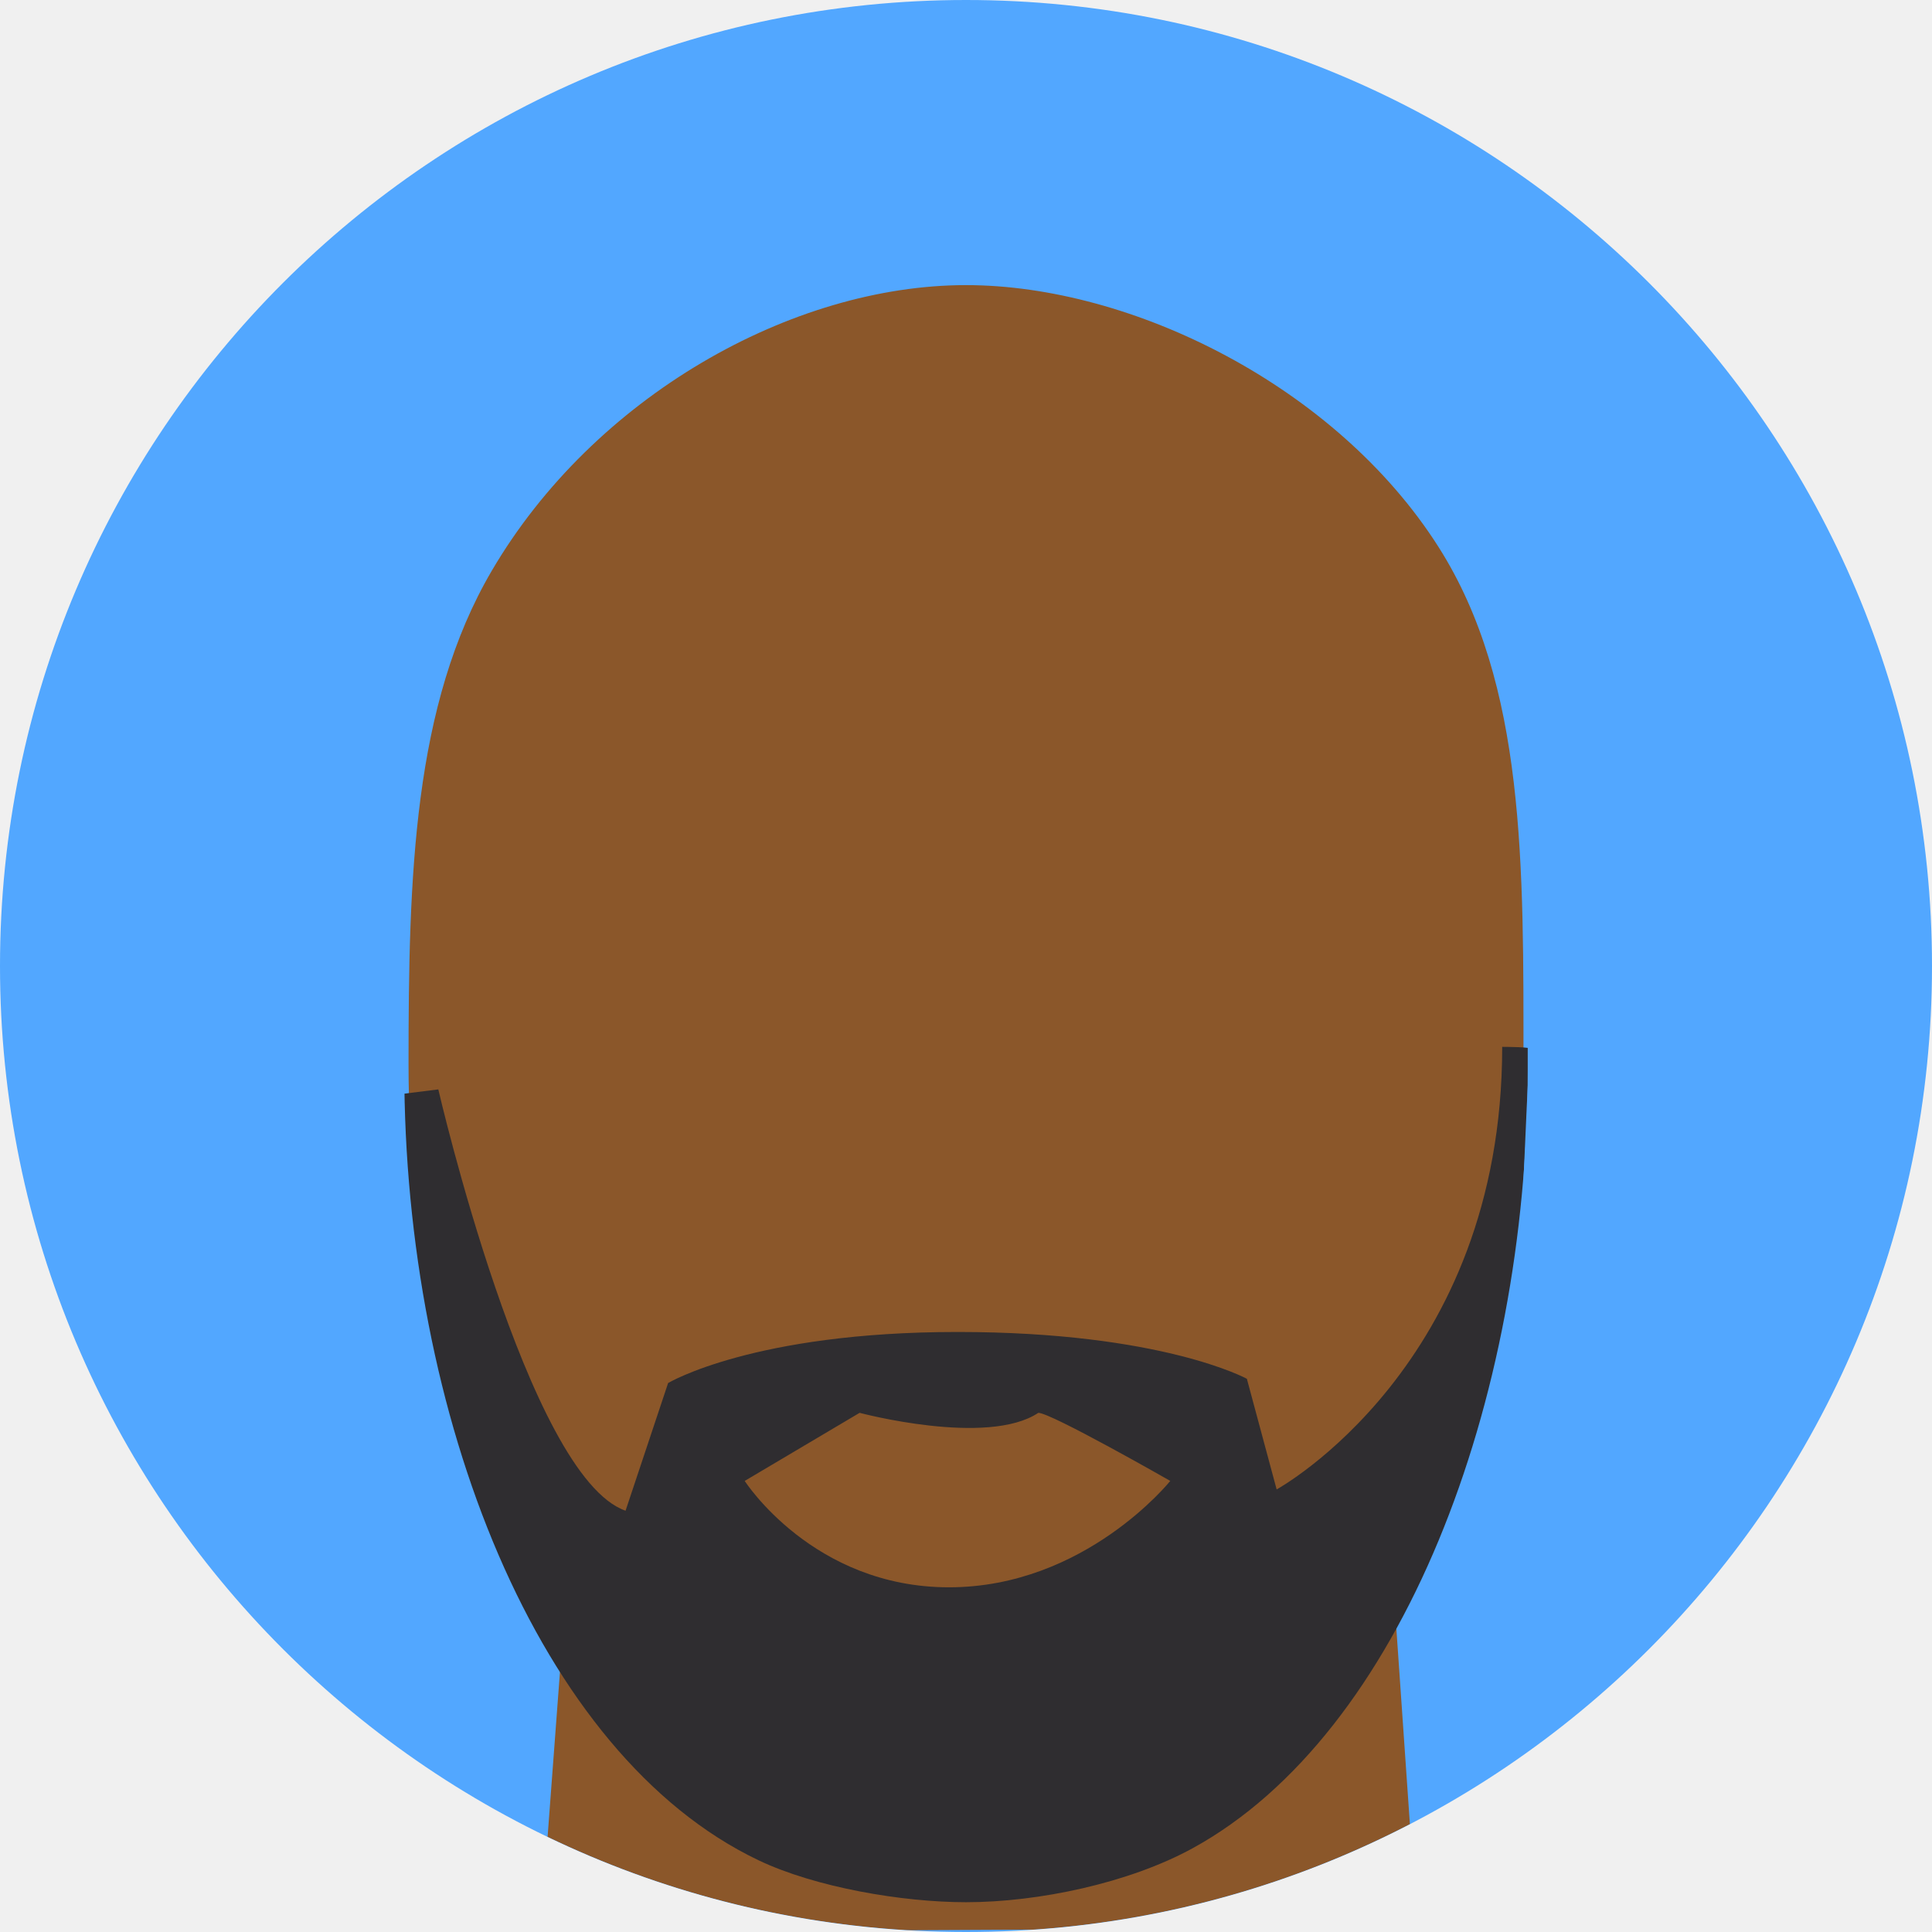
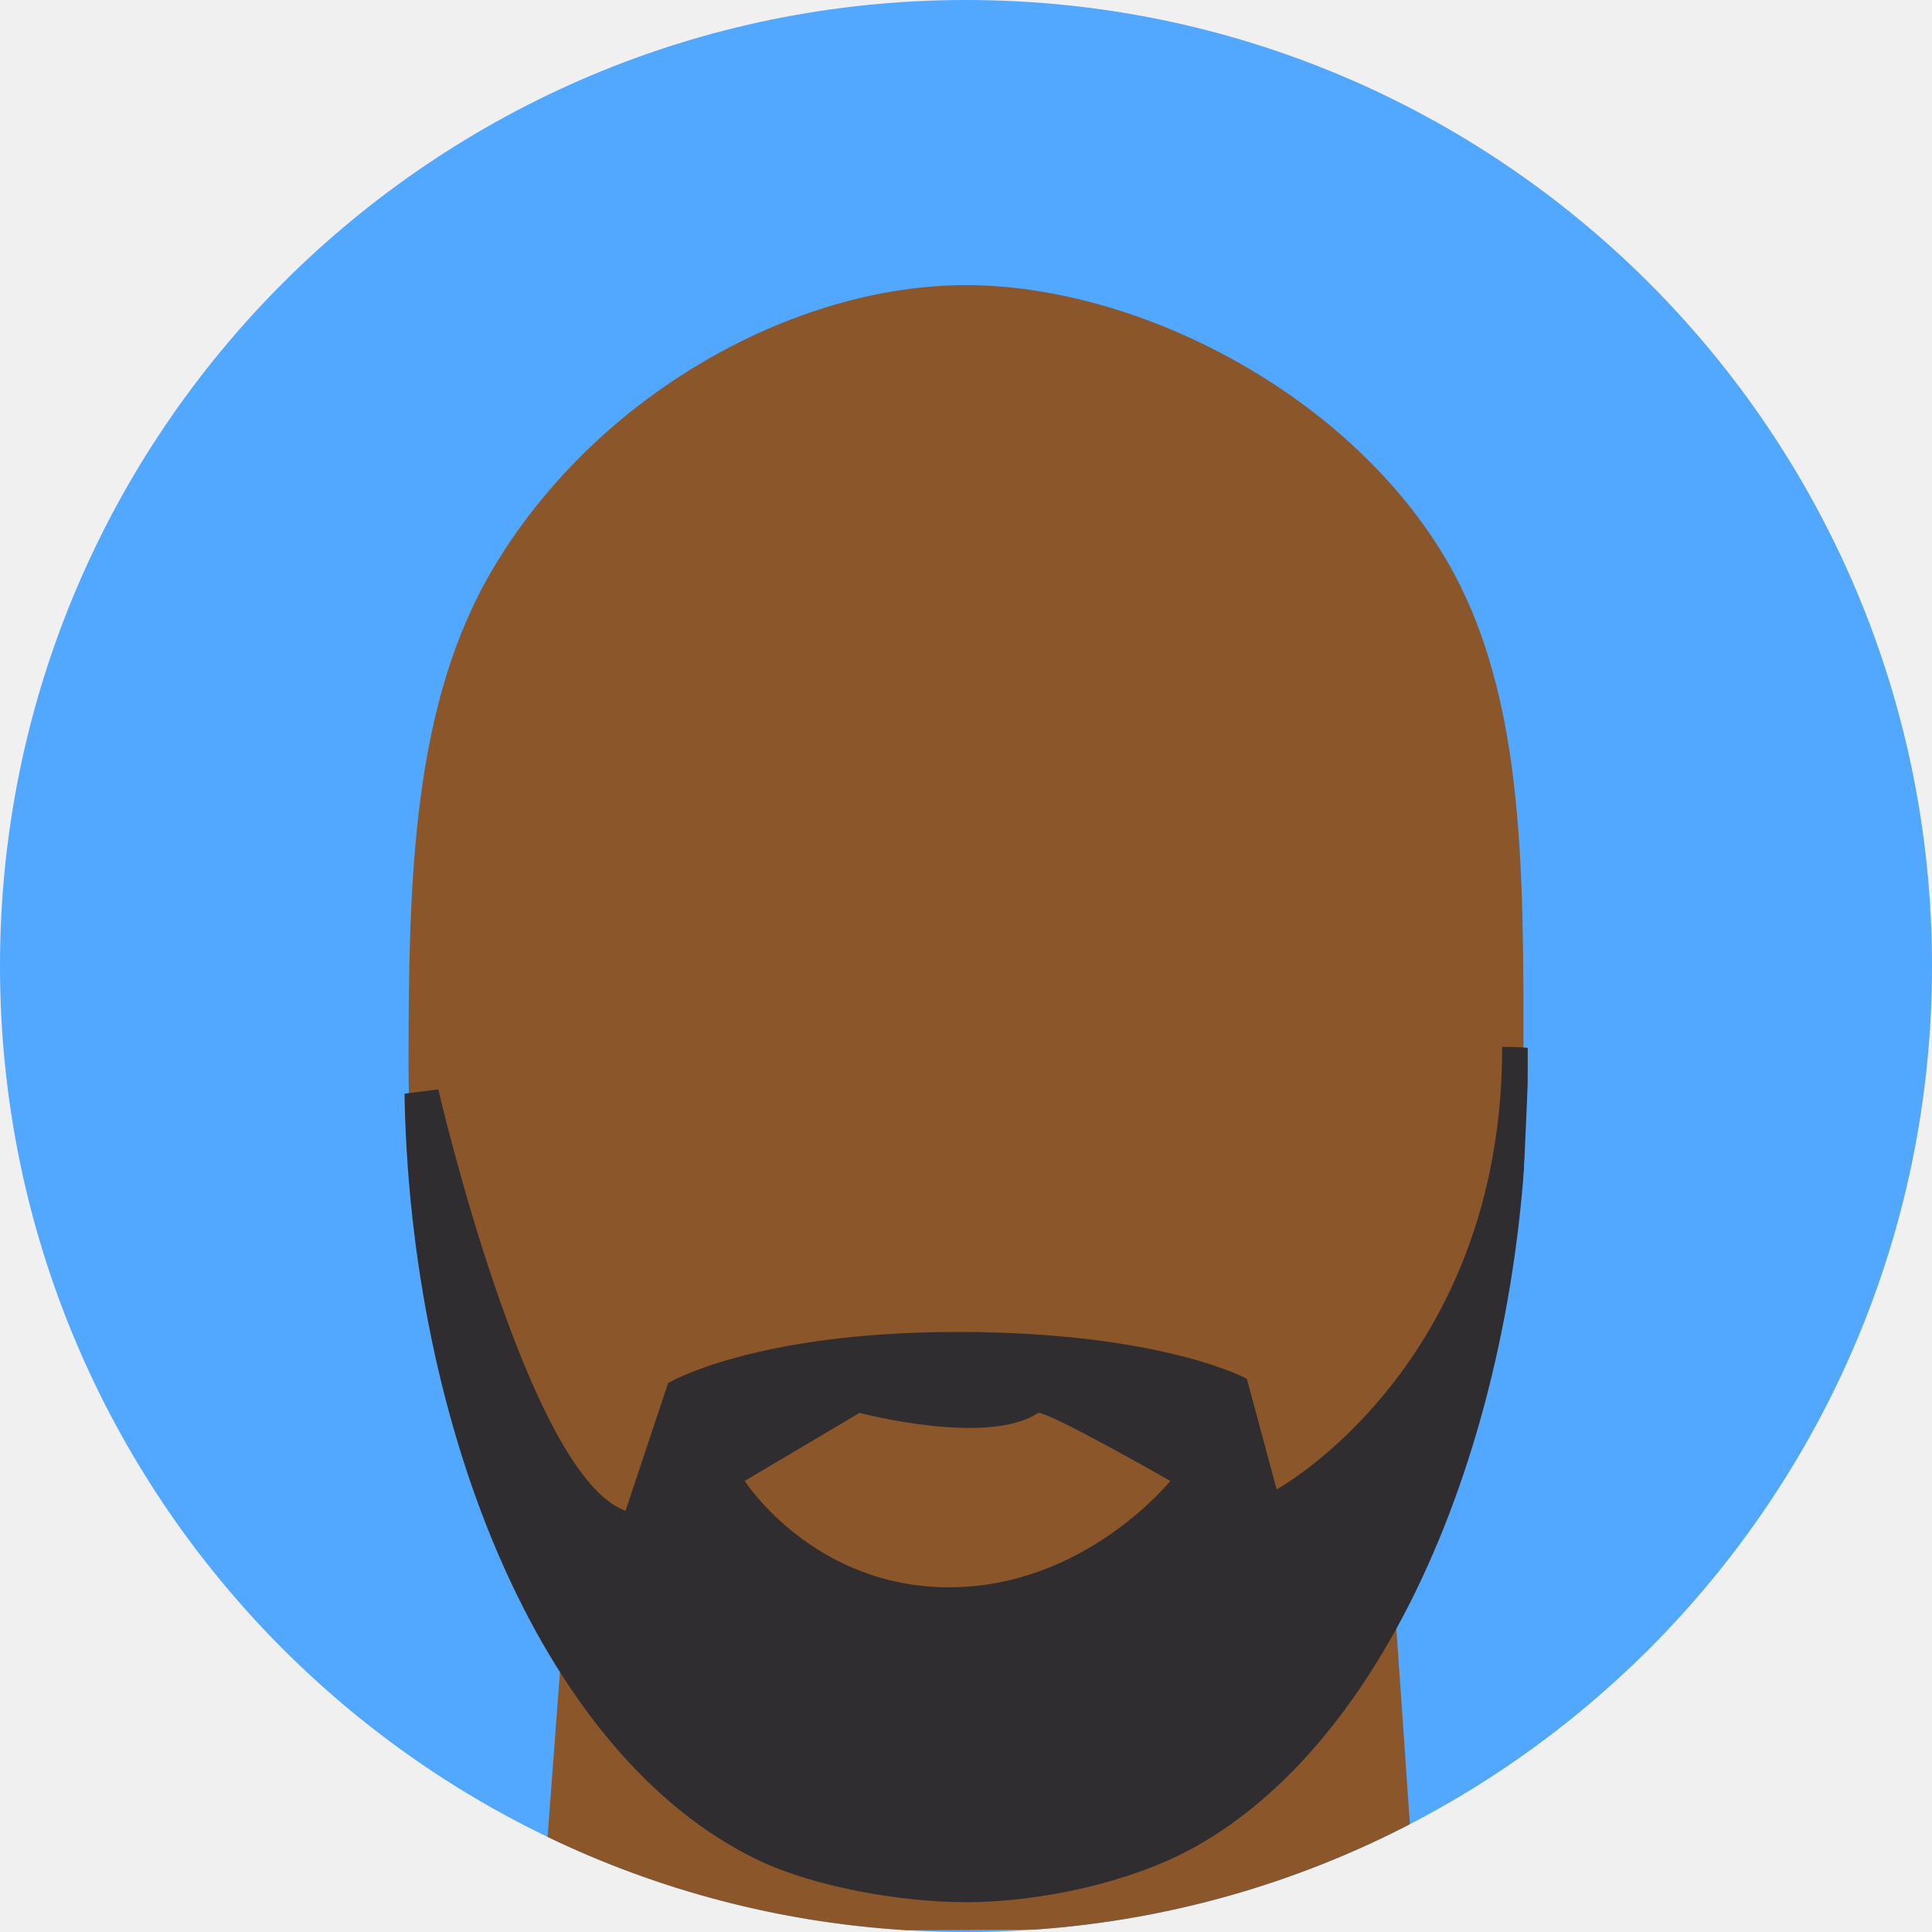
- <svg xmlns="http://www.w3.org/2000/svg" xmlns:xlink="http://www.w3.org/1999/xlink" width="454px" height="454px" viewBox="0 0 454 454" version="1.1">
+ <svg xmlns="http://www.w3.org/2000/svg" xmlns:xlink="http://www.w3.org/1999/xlink" viewBox="0 0 454 454">
  <defs>
-     <circle id="path-1" cx="227" cy="227" r="227" />
-     <path id="path-3" d="M83.198,370.121 C96.6,376.525 117.044,380 132,380 C149.026,380 170.356,375.496 185.299,367.295 C234.34,340.38 264,262.495 264,184.427 C264,137.458 264.583,94.59 243.891,62.029 C219.711,23.977 171.285,0 132,0 C90.812,0 43.915,26.357 19.707,67.658 C1.069,99.458 0,140.118 0,184.427 C0,265.387 31.269,345.31 83.198,370.121 Z" />
+     <circle id="svg--head" cx="227" cy="227" r="227" />
+     <path id="svg--face" d="M83.198,370.121 C96.6,376.525 117.044,380 132,380 C149.026,380 170.356,375.496 185.299,367.295 C234.34,340.38 264,262.495 264,184.427 C264,137.458 264.583,94.59 243.891,62.029 C219.711,23.977 171.285,0 132,0 C90.812,0 43.915,26.357 19.707,67.658 C1.069,99.458 0,140.118 0,184.427 C0,265.387 31.269,345.31 83.198,370.121 Z" />
  </defs>
-   <g id="Page-1" stroke="none" stroke-width="1" fill="none" fill-rule="evenodd">
+   <g id="svg--container" stroke="none" stroke-width="1" fill="none" fill-rule="evenodd">
    <g id="Rectangle-1-+-Group">
-       <mask id="mask-2" fill="white">
-         <use xlink:href="#path-1" />
-       </mask>
-       <use id="Oval-3" fill="#52A7FF" xlink:href="#path-1" />
-       <g id="Path-3-+-Oval-1-+-Path-1" mask="url(#mask-2)">
-         <g id="Path-3-+-Oval-1" class="face" fill="#8B572A">
+       <use id="Oval-3" fill="#52A7FF" xlink:href="#svg--head" />
+       <g id="Path-3-+-Oval-1-+-Path-1">
+         <g id="svg--skin" class="face" fill="#8B572A">
          <path d="M128.676,431.658 L133,374 L326,352 L331.313,428.666 C304.582,442.521 274.746,451.217 243.123,453.436 L213.11,453.582 C183.006,451.765 154.485,444.081 128.676,431.658 Z" id="Path-3" />
          <path d="M178.567,434.199 C191.869,440.552 212.158,444 227,444 C243.897,444 265.066,439.532 279.896,431.395 C328.565,404.693 358,327.422 358,249.971 C358,203.373 358.578,160.844 338.043,128.539 C314.046,90.788 265.987,67 227,67 C186.124,67 139.582,93.149 115.558,134.124 C97.061,165.673 96,206.011 96,249.971 C96,330.292 127.032,409.583 178.567,434.199 Z" id="Oval-1" />
        </g>
-         <g id="Path-1" transform="translate(95, 67)">
+         <g id="svg--beard" transform="translate(95, 67)">
          <mask id="mask-4" fill="white">
-             <use xlink:href="#path-3" />
+             <use xlink:href="#svg--face" />
          </mask>
-           <use id="Oval-2" xlink:href="#path-3" />
+           <use id="Oval-2" xlink:href="#svg--face" />
          <path d="M8,189 C8,189 29,280 52,288 L62,258 C62,258 82,246 130,246 C178,246 198,257 198,257 L205,283 C205,283 258,254 258,179 C258.312,179 265.424,179 264.667,179.564 C263.909,180.129 261,264 261,264 L201,389 L69,397 L5,328 L-10,180 L1.77635684e-15,190 L8,189 Z M80,281 L107,265 C107,265 137,273 149,265 C152,265 180,281 180,281 C180,281 160,306 128,306 C96,306 80,281 80,281 Z" fill="#2F2D30" mask="url(#mask-4)" />
        </g>
      </g>
    </g>
  </g>
</svg>
